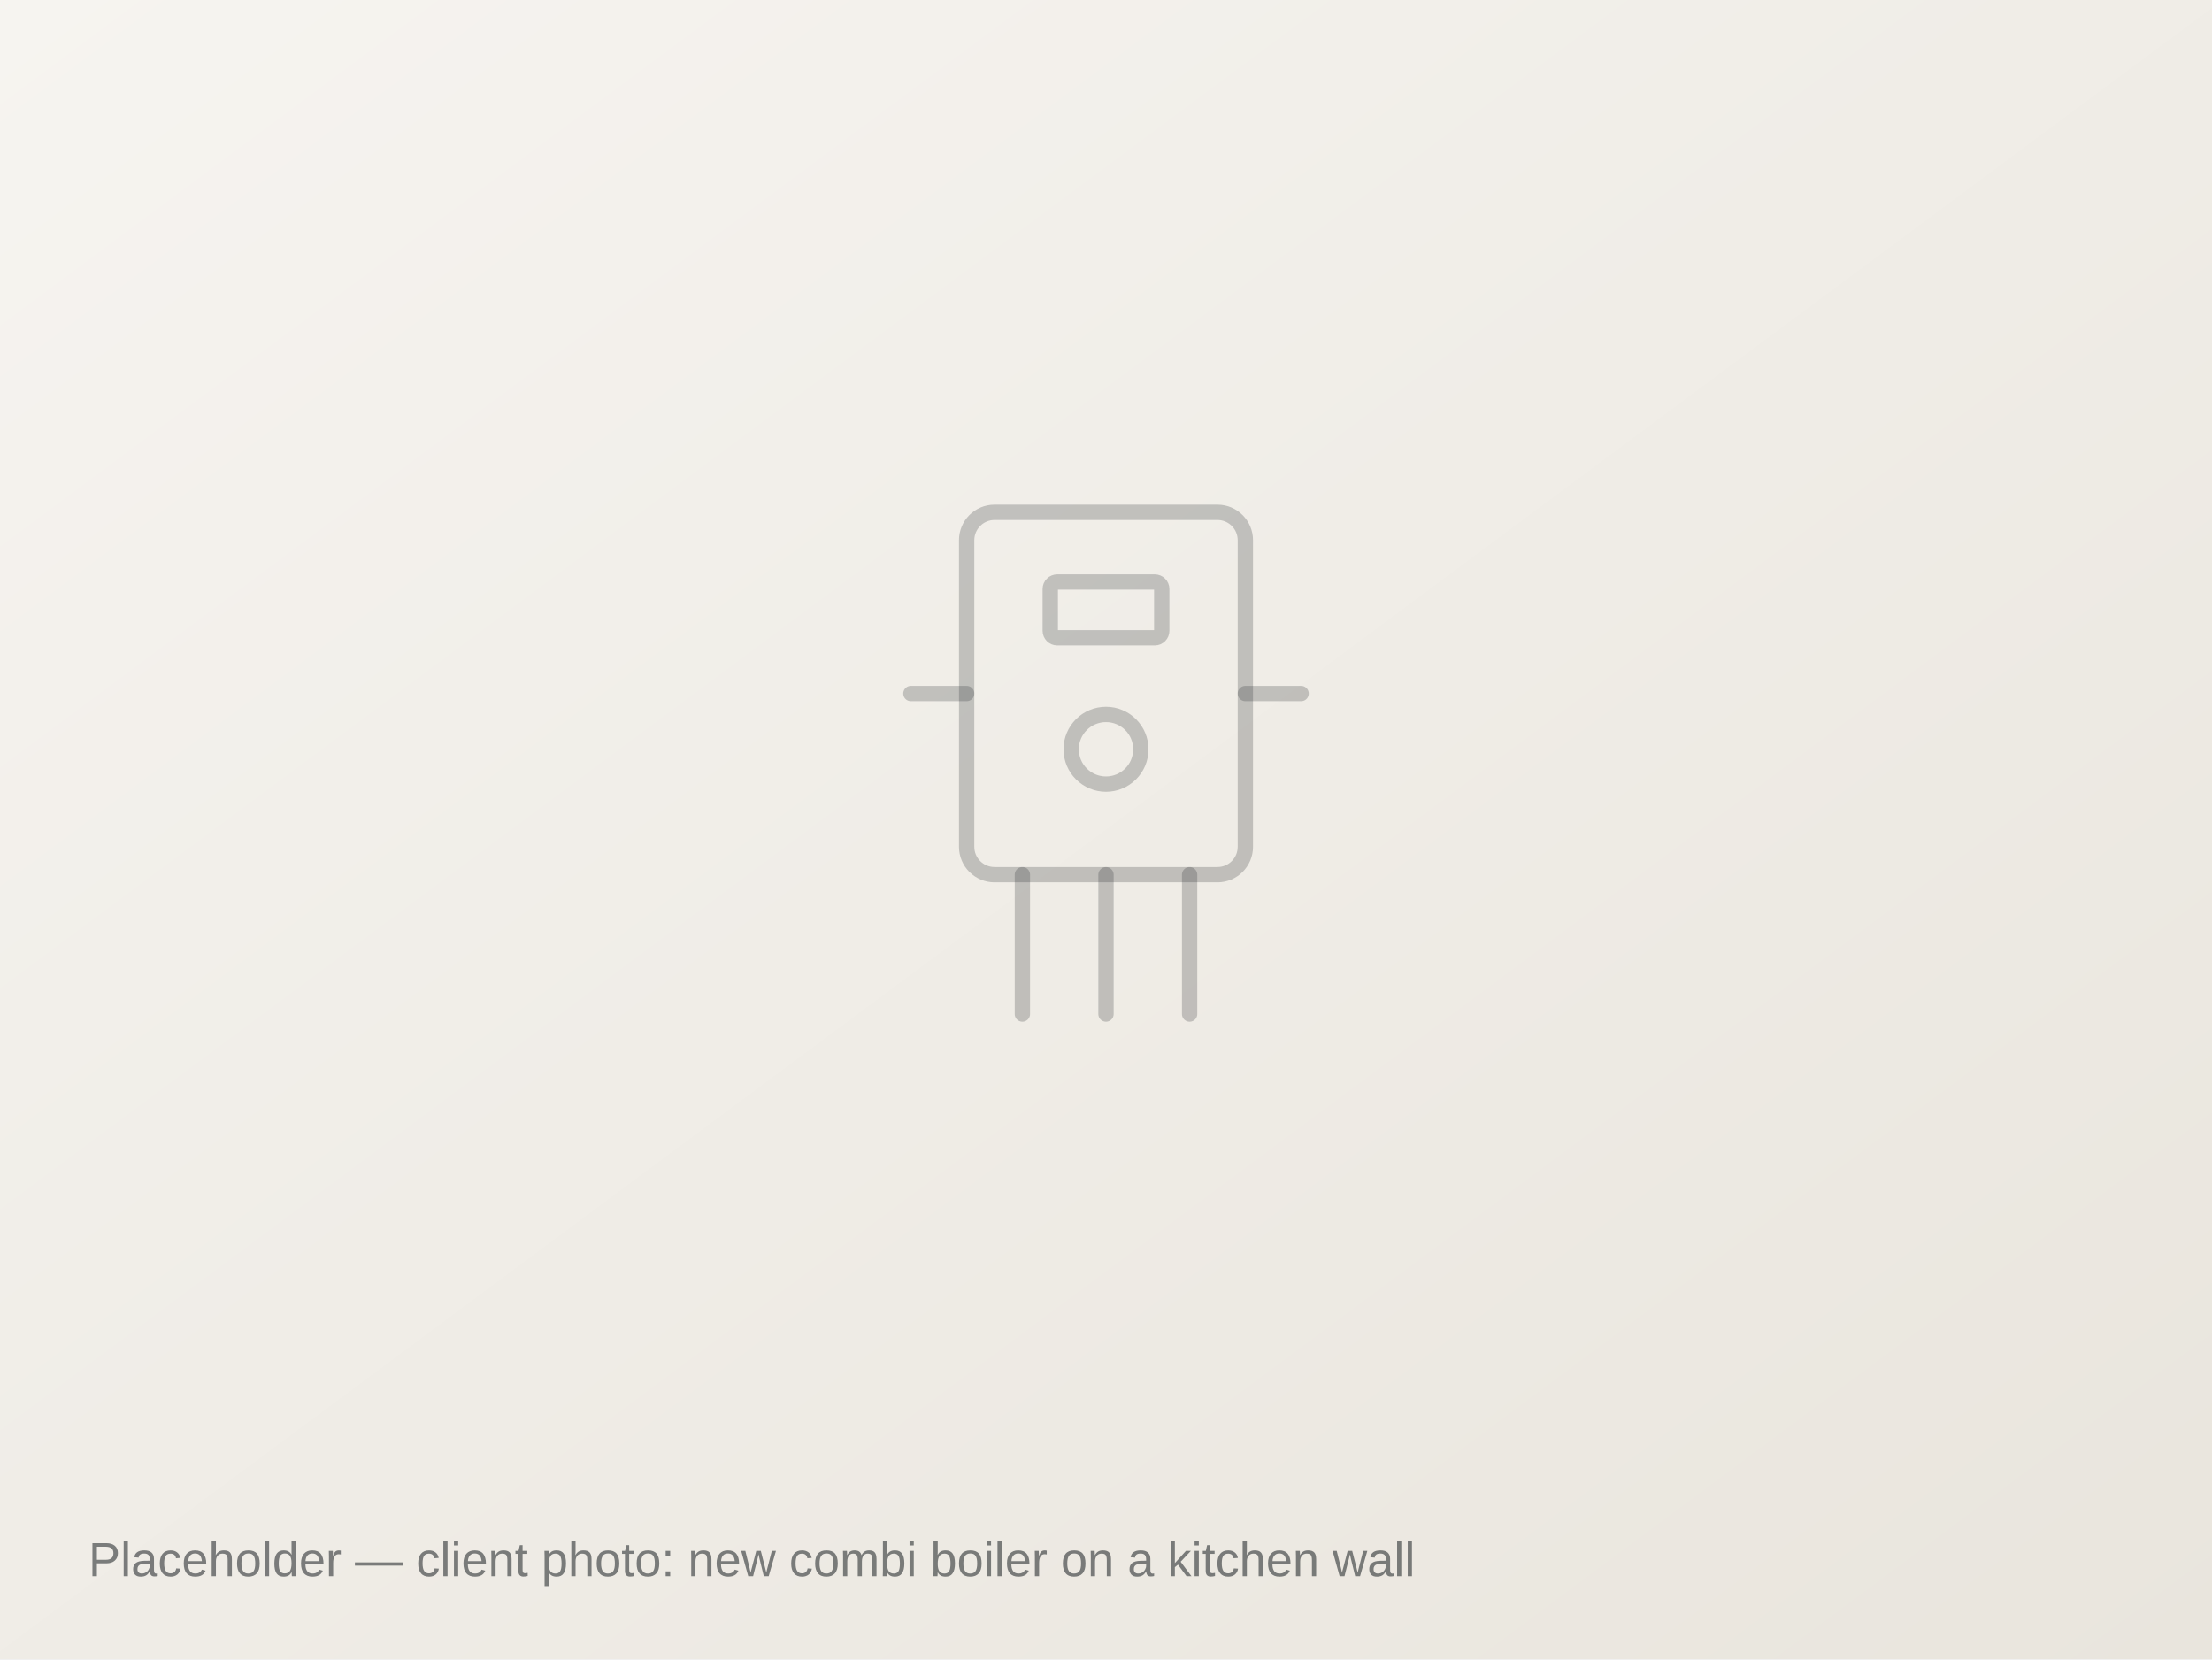
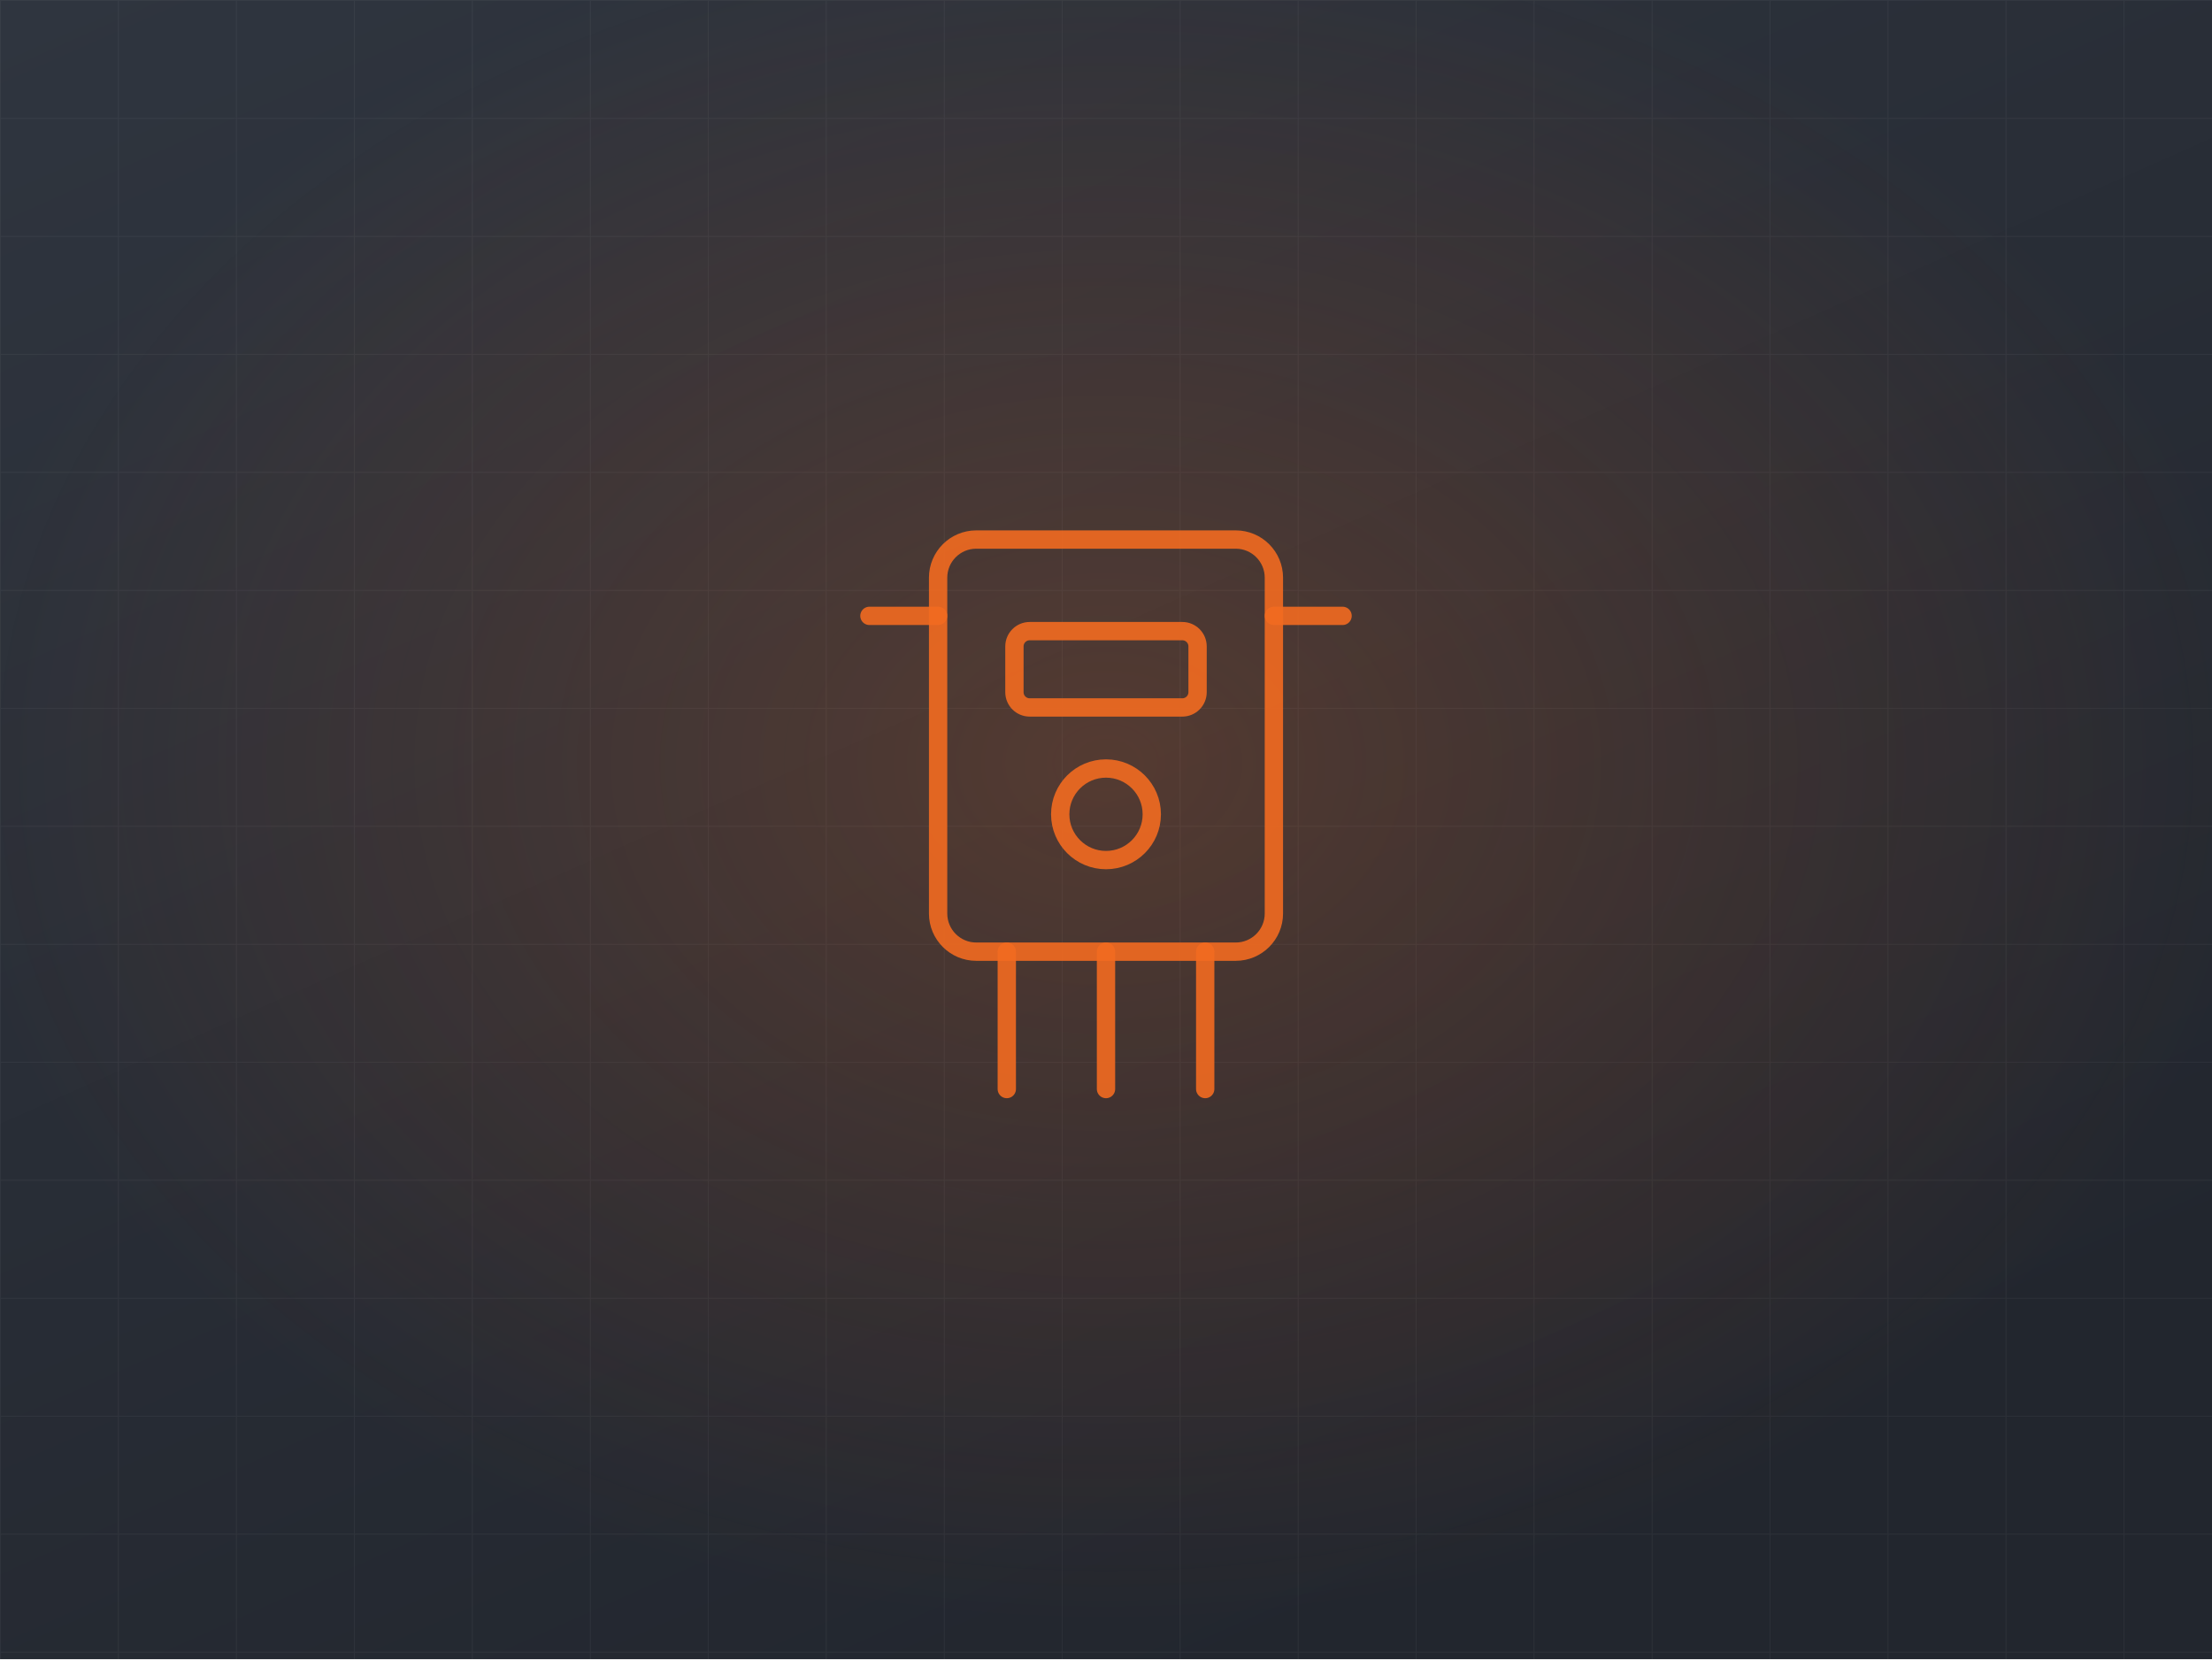
- <svg xmlns="http://www.w3.org/2000/svg" width="1200" height="900" viewBox="0 0 1200 900" role="img" aria-label="new combi boiler on a kitchen wall">
+ <svg xmlns="http://www.w3.org/2000/svg" width="1200" height="900" viewBox="0 0 1200 900" role="presentation">
  <defs>
-     <linearGradient id="g" x1="0" y1="0" x2="1" y2="1">
-       <stop offset="0" stop-color="#f6f4f0" />
-       <stop offset="1" stop-color="#e9e5dd" />
+     <linearGradient id="bg" x1="0" y1="0" x2="0.6" y2="1">
+       <stop offset="0" stop-color="#2f353f" />
+       <stop offset="1" stop-color="#22262e" />
    </linearGradient>
+     <radialGradient id="glow" cx="50%" cy="46%" r="52%">
+       <stop offset="0" stop-color="#f26b21" stop-opacity="0.22" />
+       <stop offset="1" stop-color="#f26b21" stop-opacity="0" />
+     </radialGradient>
+     <pattern id="grid" width="64" height="64" patternUnits="userSpaceOnUse">
+       <path d="M64 0H0V64" fill="none" stroke="#ffffff" stroke-opacity="0.045" stroke-width="1" />
+     </pattern>
  </defs>
-   <rect width="1200" height="900" fill="url(#g)" />
-   <g transform="translate(411 225) scale(3.78)" fill="none" stroke="#1b1f24" stroke-opacity="0.22" stroke-width="2.2" stroke-linecap="round" stroke-linejoin="round">
-     <rect x="30" y="14" width="40" height="52" rx="4" />
-     <rect x="42" y="24" width="16" height="8" rx="1" />
-     <circle cx="50" cy="48" r="5" />
-     <path d="M38 66v20M50 66v20M62 66v20" />
-     <path d="M30 40h-8M70 40h8" />
+   <rect width="1200" height="900" fill="url(#bg)" />
+   <rect width="1200" height="900" fill="url(#grid)" />
+   <rect width="1200" height="900" fill="url(#glow)" />
+   <g transform="translate(393 243) scale(4.14)" fill="none" stroke="#f26b21" stroke-opacity="0.9" stroke-width="2.4" stroke-linecap="round" stroke-linejoin="round">
+     <rect x="28" y="12" width="44" height="54" rx="5" />
+     <rect x="38" y="24" width="24" height="10" rx="2" />
+     <circle cx="50" cy="48" r="6" />
+     <path d="M37 66v18M50 66v18M63 66v18" />
+     <path d="M28 22h-9M72 22h9" />
  </g>
-   <text x="48" y="855" font-family="Archivo, Arial, sans-serif" font-size="26" fill="#1b1f24" fill-opacity="0.55">Placeholder — client photo: new combi boiler on a kitchen wall</text>
</svg>
